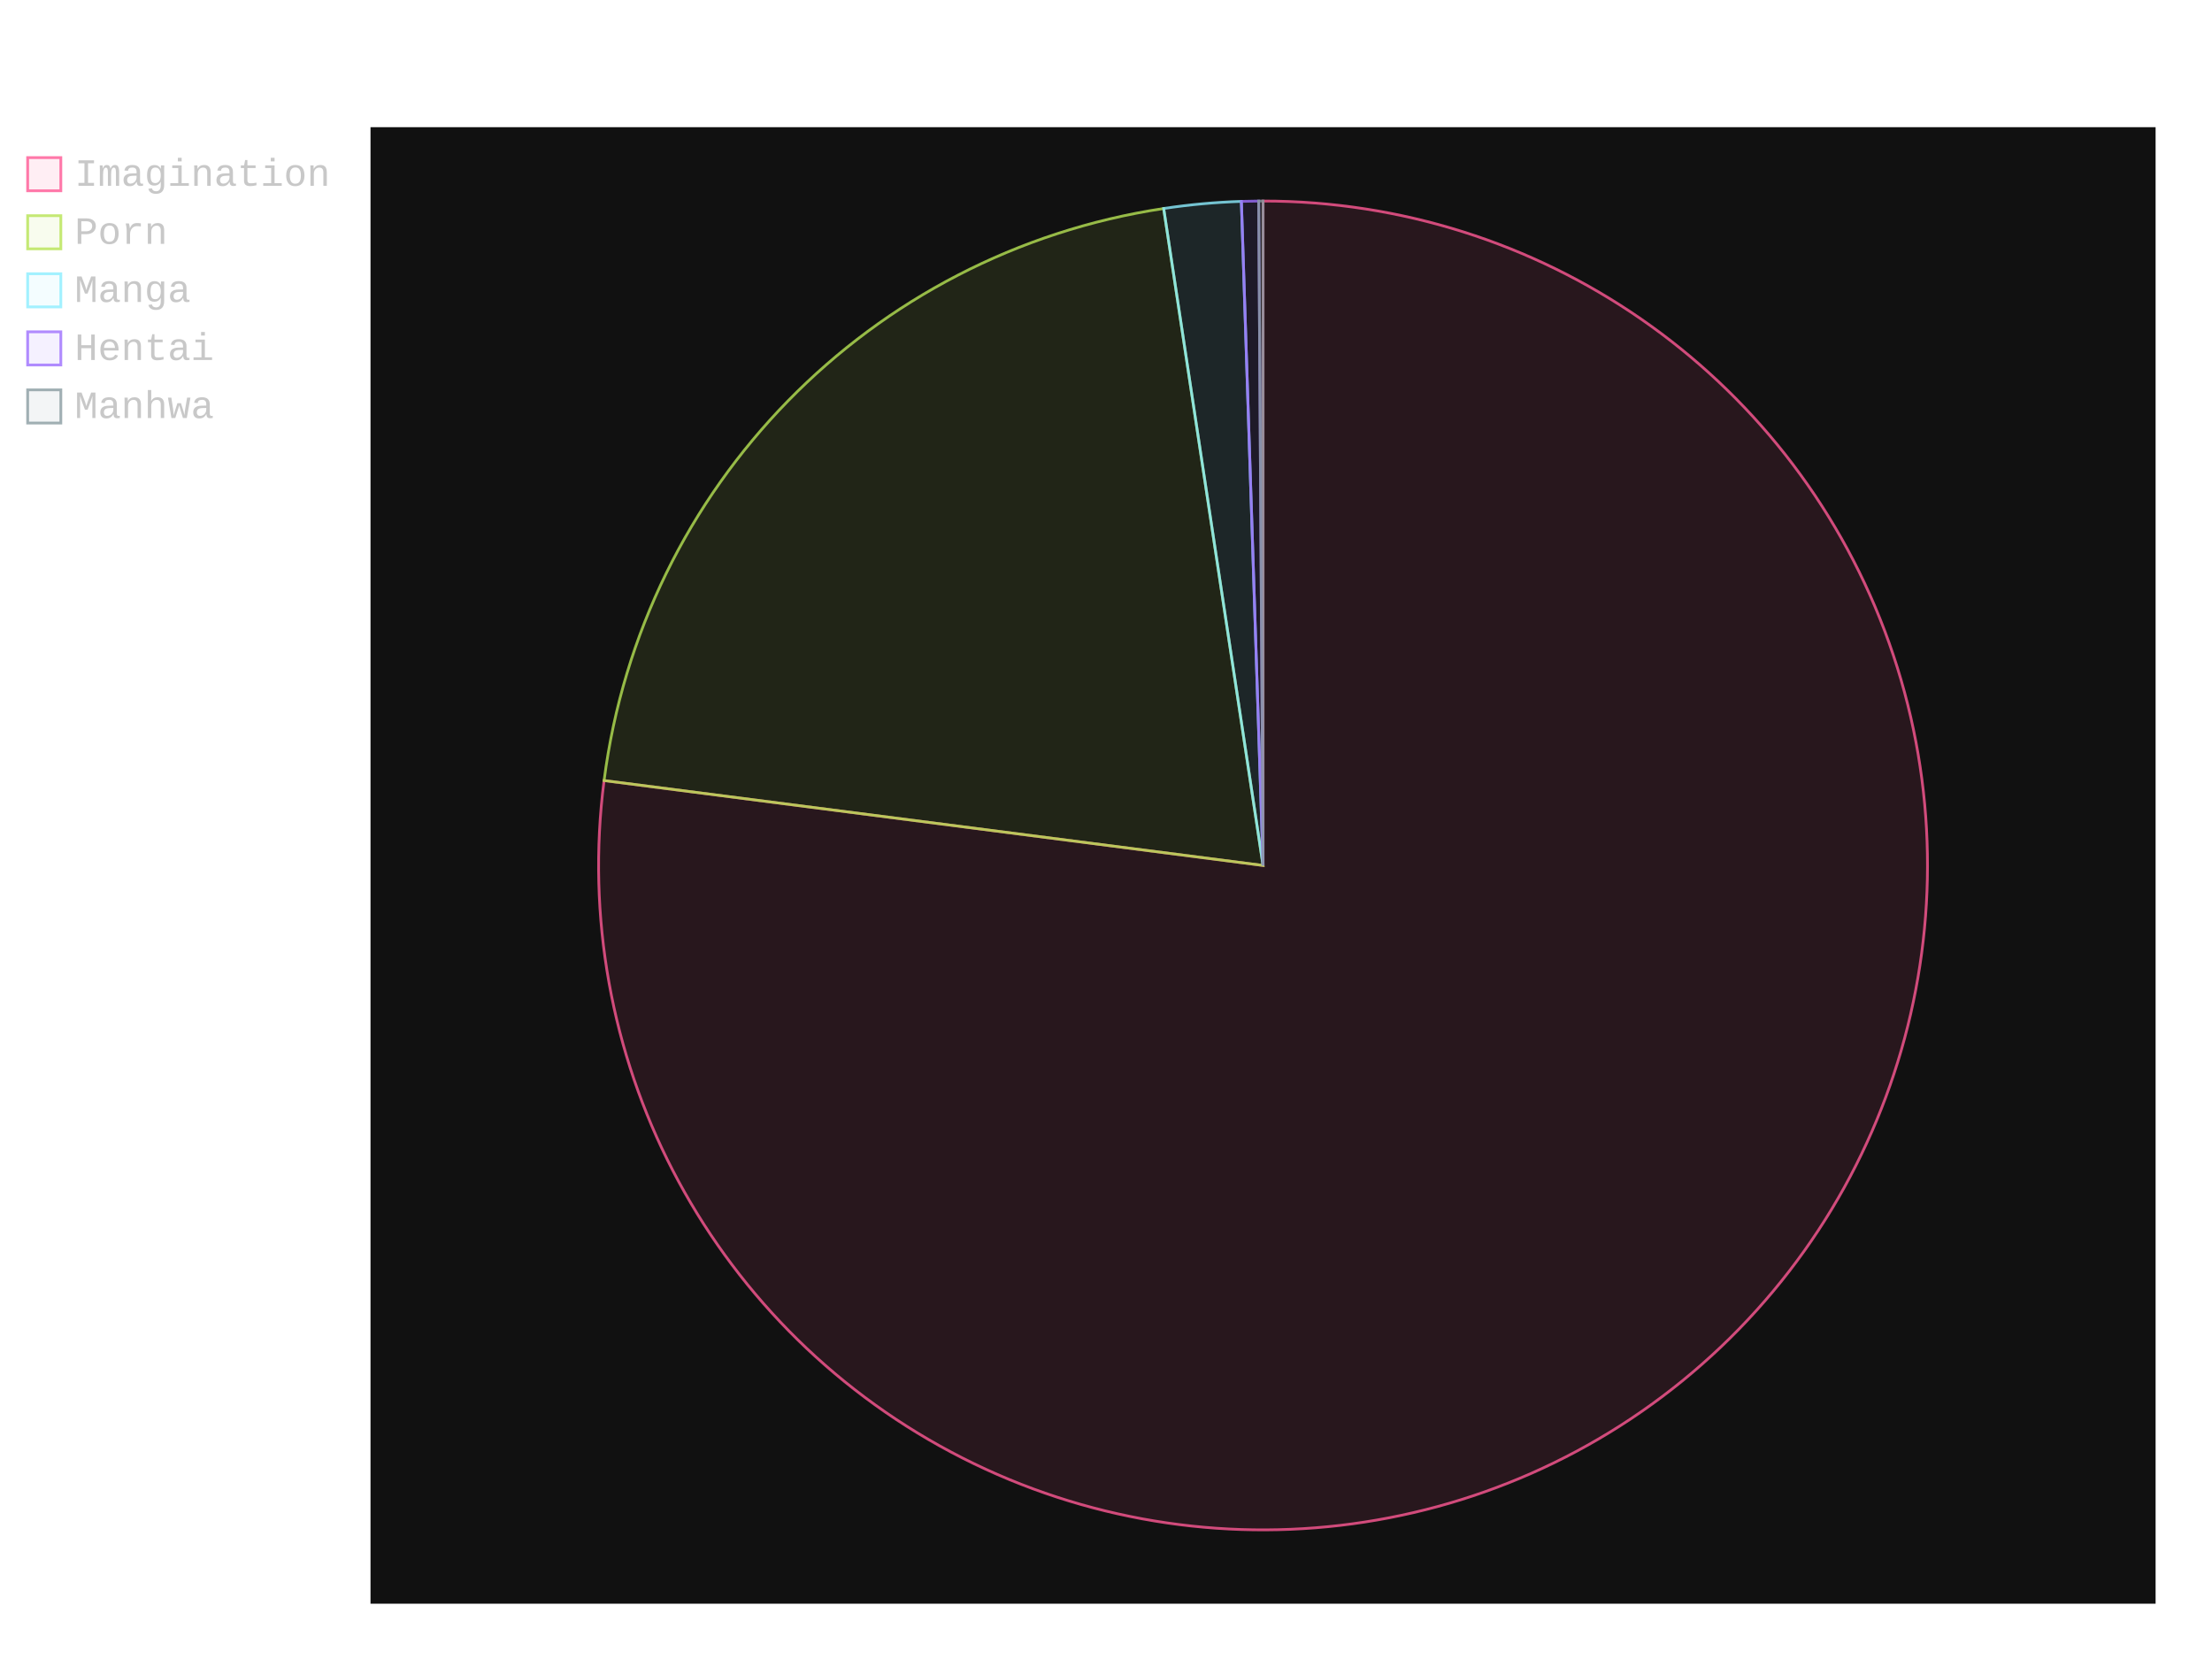
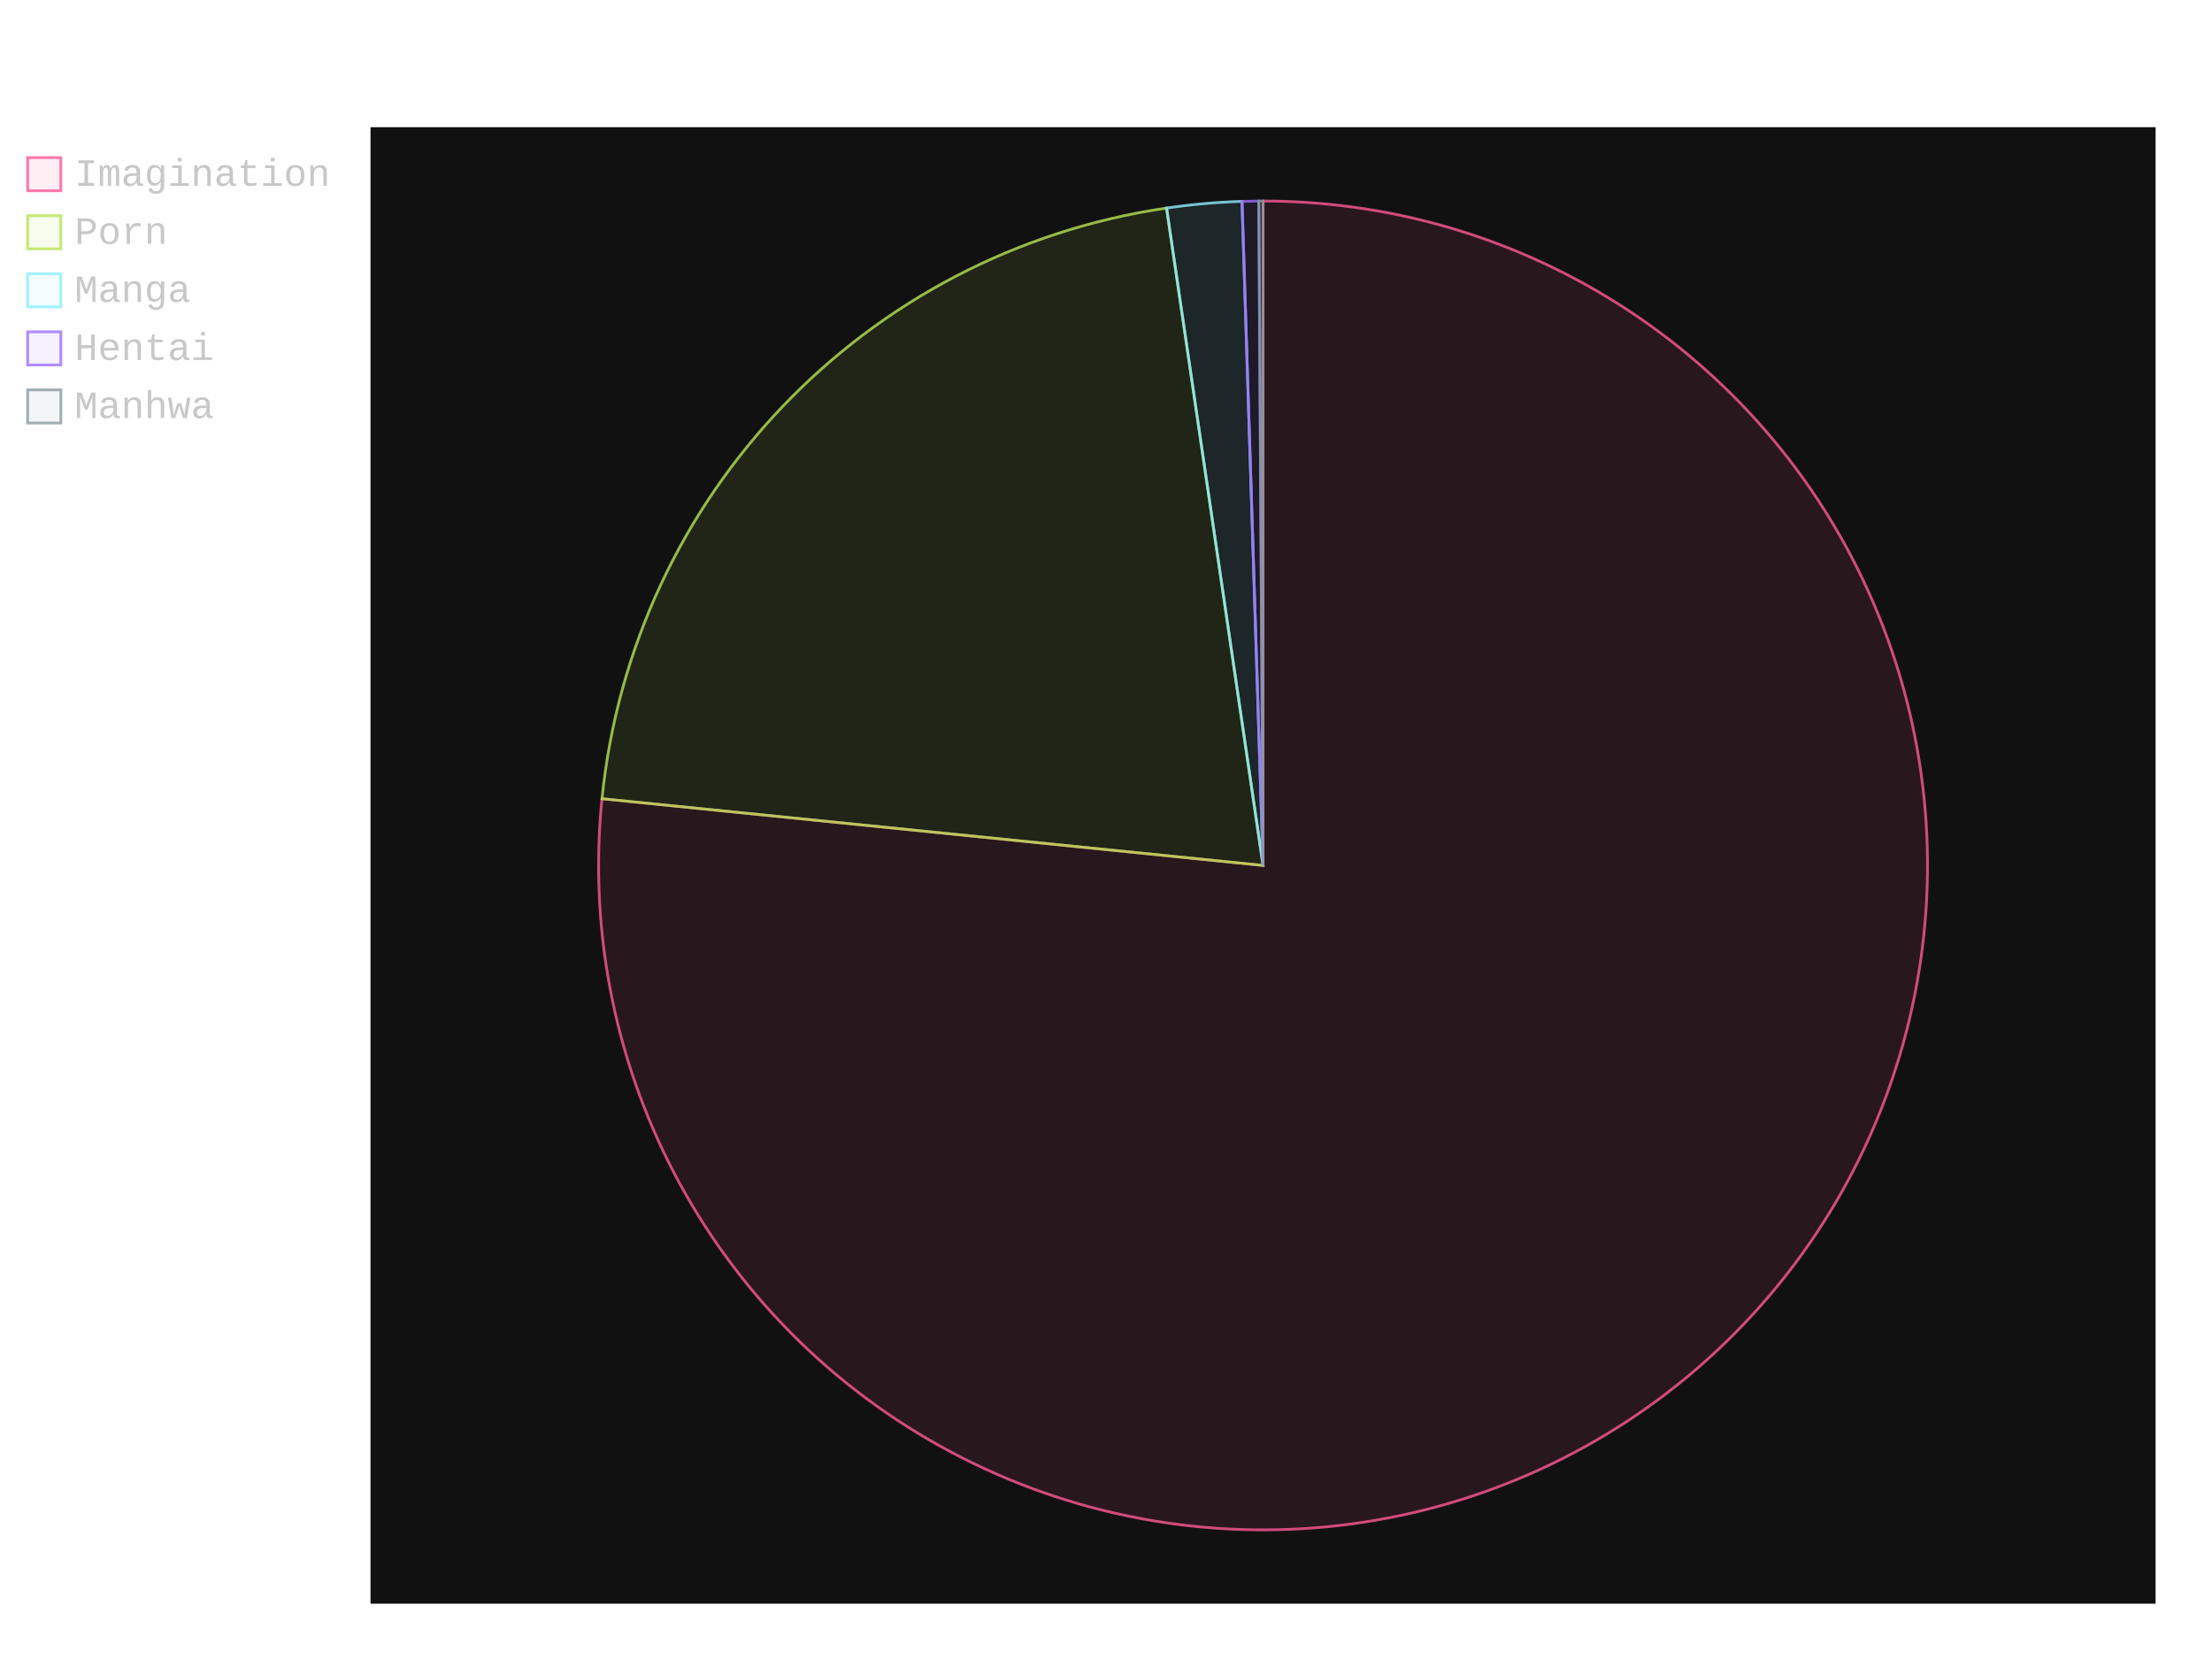
- <svg xmlns="http://www.w3.org/2000/svg" id="chart-32fb6e9c-aa3c-424e-828f-85de2a5d9660" class="pygal-chart" viewBox="0 0 800 600">
+ <svg xmlns="http://www.w3.org/2000/svg" id="chart-c811e40e-3c55-491b-96e1-99e6a5cfcda8" class="pygal-chart" viewBox="0 0 800 600">
  <defs>
-     <style type="text/css">#chart-32fb6e9c-aa3c-424e-828f-85de2a5d9660{-webkit-user-select:none;-webkit-font-smoothing:antialiased;font-family:Consolas,"Liberation Mono",Menlo,Courier,monospace}#chart-32fb6e9c-aa3c-424e-828f-85de2a5d9660 .title{font-family:Consolas,"Liberation Mono",Menlo,Courier,monospace;font-size:16px}#chart-32fb6e9c-aa3c-424e-828f-85de2a5d9660 .legends .legend text{font-family:Consolas,"Liberation Mono",Menlo,Courier,monospace;font-size:14px}#chart-32fb6e9c-aa3c-424e-828f-85de2a5d9660 .axis text{font-family:Consolas,"Liberation Mono",Menlo,Courier,monospace;font-size:10px}#chart-32fb6e9c-aa3c-424e-828f-85de2a5d9660 .axis text.major{font-family:Consolas,"Liberation Mono",Menlo,Courier,monospace;font-size:10px}#chart-32fb6e9c-aa3c-424e-828f-85de2a5d9660 .text-overlay text.value{font-family:Consolas,"Liberation Mono",Menlo,Courier,monospace;font-size:16px}#chart-32fb6e9c-aa3c-424e-828f-85de2a5d9660 .text-overlay text.label{font-family:Consolas,"Liberation Mono",Menlo,Courier,monospace;font-size:10px}#chart-32fb6e9c-aa3c-424e-828f-85de2a5d9660 .tooltip{font-family:Consolas,"Liberation Mono",Menlo,Courier,monospace;font-size:14px}#chart-32fb6e9c-aa3c-424e-828f-85de2a5d9660 text.no_data{font-family:Consolas,"Liberation Mono",Menlo,Courier,monospace;font-size:64px}
- #chart-32fb6e9c-aa3c-424e-828f-85de2a5d9660{background-color:transparent}#chart-32fb6e9c-aa3c-424e-828f-85de2a5d9660 path,#chart-32fb6e9c-aa3c-424e-828f-85de2a5d9660 line,#chart-32fb6e9c-aa3c-424e-828f-85de2a5d9660 rect,#chart-32fb6e9c-aa3c-424e-828f-85de2a5d9660 circle{-webkit-transition:0.3s ease-out;-moz-transition:0.3s ease-out;transition:0.3s ease-out}#chart-32fb6e9c-aa3c-424e-828f-85de2a5d9660 .graph &gt; .background{fill:transparent}#chart-32fb6e9c-aa3c-424e-828f-85de2a5d9660 .plot &gt; .background{fill:#111}#chart-32fb6e9c-aa3c-424e-828f-85de2a5d9660 .graph{fill:rgba(200,200,200,1)}#chart-32fb6e9c-aa3c-424e-828f-85de2a5d9660 text.no_data{fill:rgba(255,255,255,1)}#chart-32fb6e9c-aa3c-424e-828f-85de2a5d9660 .title{fill:rgba(255,255,255,1)}#chart-32fb6e9c-aa3c-424e-828f-85de2a5d9660 .legends .legend text{fill:rgba(200,200,200,1)}#chart-32fb6e9c-aa3c-424e-828f-85de2a5d9660 .legends .legend:hover text{fill:rgba(255,255,255,1)}#chart-32fb6e9c-aa3c-424e-828f-85de2a5d9660 .axis .line{stroke:rgba(255,255,255,1)}#chart-32fb6e9c-aa3c-424e-828f-85de2a5d9660 .axis .guide.line{stroke:#555}#chart-32fb6e9c-aa3c-424e-828f-85de2a5d9660 .axis .major.line{stroke:rgba(200,200,200,1)}#chart-32fb6e9c-aa3c-424e-828f-85de2a5d9660 .axis text.major{fill:rgba(255,255,255,1)}#chart-32fb6e9c-aa3c-424e-828f-85de2a5d9660 .axis.y .guides:hover .guide.line,#chart-32fb6e9c-aa3c-424e-828f-85de2a5d9660 .line-graph .axis.x .guides:hover .guide.line,#chart-32fb6e9c-aa3c-424e-828f-85de2a5d9660 .stackedline-graph .axis.x .guides:hover .guide.line,#chart-32fb6e9c-aa3c-424e-828f-85de2a5d9660 .xy-graph .axis.x .guides:hover .guide.line{stroke:rgba(255,255,255,1)}#chart-32fb6e9c-aa3c-424e-828f-85de2a5d9660 .axis .guides:hover text{fill:rgba(255,255,255,1)}#chart-32fb6e9c-aa3c-424e-828f-85de2a5d9660 .reactive{fill-opacity:.1;stroke-opacity:.8;stroke-width:1}#chart-32fb6e9c-aa3c-424e-828f-85de2a5d9660 .ci{stroke:rgba(200,200,200,1)}#chart-32fb6e9c-aa3c-424e-828f-85de2a5d9660 .reactive.active,#chart-32fb6e9c-aa3c-424e-828f-85de2a5d9660 .active .reactive{fill-opacity:.75;stroke-opacity:.9;stroke-width:4}#chart-32fb6e9c-aa3c-424e-828f-85de2a5d9660 .ci .reactive.active{stroke-width:1.5}#chart-32fb6e9c-aa3c-424e-828f-85de2a5d9660 .series text{fill:rgba(255,255,255,1)}#chart-32fb6e9c-aa3c-424e-828f-85de2a5d9660 .tooltip rect{fill:#111;stroke:rgba(255,255,255,1);-webkit-transition:opacity 0.3s ease-out;-moz-transition:opacity 0.3s ease-out;transition:opacity 0.3s ease-out}#chart-32fb6e9c-aa3c-424e-828f-85de2a5d9660 .tooltip .label{fill:rgba(200,200,200,1)}#chart-32fb6e9c-aa3c-424e-828f-85de2a5d9660 .tooltip .label{fill:rgba(200,200,200,1)}#chart-32fb6e9c-aa3c-424e-828f-85de2a5d9660 .tooltip .legend{font-size:.8em;fill:#555}#chart-32fb6e9c-aa3c-424e-828f-85de2a5d9660 .tooltip .x_label{font-size:.6em;fill:rgba(255,255,255,1)}#chart-32fb6e9c-aa3c-424e-828f-85de2a5d9660 .tooltip .xlink{font-size:.5em;text-decoration:underline}#chart-32fb6e9c-aa3c-424e-828f-85de2a5d9660 .tooltip .value{font-size:1.5em}#chart-32fb6e9c-aa3c-424e-828f-85de2a5d9660 .bound{font-size:.5em}#chart-32fb6e9c-aa3c-424e-828f-85de2a5d9660 .max-value{font-size:.75em;fill:#555}#chart-32fb6e9c-aa3c-424e-828f-85de2a5d9660 .map-element{fill:#111;stroke:#555 !important}#chart-32fb6e9c-aa3c-424e-828f-85de2a5d9660 .map-element .reactive{fill-opacity:inherit;stroke-opacity:inherit}#chart-32fb6e9c-aa3c-424e-828f-85de2a5d9660 .color-0,#chart-32fb6e9c-aa3c-424e-828f-85de2a5d9660 .color-0 a:visited{stroke:#ff5995;fill:#ff5995}#chart-32fb6e9c-aa3c-424e-828f-85de2a5d9660 .color-1,#chart-32fb6e9c-aa3c-424e-828f-85de2a5d9660 .color-1 a:visited{stroke:#b6e354;fill:#b6e354}#chart-32fb6e9c-aa3c-424e-828f-85de2a5d9660 .color-2,#chart-32fb6e9c-aa3c-424e-828f-85de2a5d9660 .color-2 a:visited{stroke:#8cedff;fill:#8cedff}#chart-32fb6e9c-aa3c-424e-828f-85de2a5d9660 .color-3,#chart-32fb6e9c-aa3c-424e-828f-85de2a5d9660 .color-3 a:visited{stroke:#9e6ffe;fill:#9e6ffe}#chart-32fb6e9c-aa3c-424e-828f-85de2a5d9660 .color-4,#chart-32fb6e9c-aa3c-424e-828f-85de2a5d9660 .color-4 a:visited{stroke:#899ca1;fill:#899ca1}#chart-32fb6e9c-aa3c-424e-828f-85de2a5d9660 .text-overlay .color-0 text{fill:black}#chart-32fb6e9c-aa3c-424e-828f-85de2a5d9660 .text-overlay .color-1 text{fill:black}#chart-32fb6e9c-aa3c-424e-828f-85de2a5d9660 .text-overlay .color-2 text{fill:black}#chart-32fb6e9c-aa3c-424e-828f-85de2a5d9660 .text-overlay .color-3 text{fill:black}#chart-32fb6e9c-aa3c-424e-828f-85de2a5d9660 .text-overlay .color-4 text{fill:black}
- #chart-32fb6e9c-aa3c-424e-828f-85de2a5d9660 text.no_data{text-anchor:middle}#chart-32fb6e9c-aa3c-424e-828f-85de2a5d9660 .guide.line{fill:none}#chart-32fb6e9c-aa3c-424e-828f-85de2a5d9660 .centered{text-anchor:middle}#chart-32fb6e9c-aa3c-424e-828f-85de2a5d9660 .title{text-anchor:middle}#chart-32fb6e9c-aa3c-424e-828f-85de2a5d9660 .legends .legend text{fill-opacity:1}#chart-32fb6e9c-aa3c-424e-828f-85de2a5d9660 .axis.x text{text-anchor:middle}#chart-32fb6e9c-aa3c-424e-828f-85de2a5d9660 .axis.x:not(.web) text[transform]{text-anchor:start}#chart-32fb6e9c-aa3c-424e-828f-85de2a5d9660 .axis.x:not(.web) text[transform].backwards{text-anchor:end}#chart-32fb6e9c-aa3c-424e-828f-85de2a5d9660 .axis.y text{text-anchor:end}#chart-32fb6e9c-aa3c-424e-828f-85de2a5d9660 .axis.y text[transform].backwards{text-anchor:start}#chart-32fb6e9c-aa3c-424e-828f-85de2a5d9660 .axis.y2 text{text-anchor:start}#chart-32fb6e9c-aa3c-424e-828f-85de2a5d9660 .axis.y2 text[transform].backwards{text-anchor:end}#chart-32fb6e9c-aa3c-424e-828f-85de2a5d9660 .axis .guide.line{stroke-dasharray:4,4;stroke:black}#chart-32fb6e9c-aa3c-424e-828f-85de2a5d9660 .axis .major.guide.line{stroke-dasharray:6,6;stroke:black}#chart-32fb6e9c-aa3c-424e-828f-85de2a5d9660 .horizontal .axis.y .guide.line,#chart-32fb6e9c-aa3c-424e-828f-85de2a5d9660 .horizontal .axis.y2 .guide.line,#chart-32fb6e9c-aa3c-424e-828f-85de2a5d9660 .vertical .axis.x .guide.line{opacity:0}#chart-32fb6e9c-aa3c-424e-828f-85de2a5d9660 .horizontal .axis.always_show .guide.line,#chart-32fb6e9c-aa3c-424e-828f-85de2a5d9660 .vertical .axis.always_show .guide.line{opacity:1 !important}#chart-32fb6e9c-aa3c-424e-828f-85de2a5d9660 .axis.y .guides:hover .guide.line,#chart-32fb6e9c-aa3c-424e-828f-85de2a5d9660 .axis.y2 .guides:hover .guide.line,#chart-32fb6e9c-aa3c-424e-828f-85de2a5d9660 .axis.x .guides:hover .guide.line{opacity:1}#chart-32fb6e9c-aa3c-424e-828f-85de2a5d9660 .axis .guides:hover text{opacity:1}#chart-32fb6e9c-aa3c-424e-828f-85de2a5d9660 .nofill{fill:none}#chart-32fb6e9c-aa3c-424e-828f-85de2a5d9660 .subtle-fill{fill-opacity:.2}#chart-32fb6e9c-aa3c-424e-828f-85de2a5d9660 .dot{stroke-width:1px;fill-opacity:1;stroke-opacity:1}#chart-32fb6e9c-aa3c-424e-828f-85de2a5d9660 .dot.active{stroke-width:5px}#chart-32fb6e9c-aa3c-424e-828f-85de2a5d9660 .dot.negative{fill:transparent}#chart-32fb6e9c-aa3c-424e-828f-85de2a5d9660 text,#chart-32fb6e9c-aa3c-424e-828f-85de2a5d9660 tspan{stroke:none !important}#chart-32fb6e9c-aa3c-424e-828f-85de2a5d9660 .series text.active{opacity:1}#chart-32fb6e9c-aa3c-424e-828f-85de2a5d9660 .tooltip rect{fill-opacity:.95;stroke-width:.5}#chart-32fb6e9c-aa3c-424e-828f-85de2a5d9660 .tooltip text{fill-opacity:1}#chart-32fb6e9c-aa3c-424e-828f-85de2a5d9660 .showable{visibility:hidden}#chart-32fb6e9c-aa3c-424e-828f-85de2a5d9660 .showable.shown{visibility:visible}#chart-32fb6e9c-aa3c-424e-828f-85de2a5d9660 .gauge-background{fill:rgba(229,229,229,1);stroke:none}#chart-32fb6e9c-aa3c-424e-828f-85de2a5d9660 .bg-lines{stroke:transparent;stroke-width:2px}</style>
+     <style type="text/css">#chart-c811e40e-3c55-491b-96e1-99e6a5cfcda8{-webkit-user-select:none;-webkit-font-smoothing:antialiased;font-family:Consolas,"Liberation Mono",Menlo,Courier,monospace}#chart-c811e40e-3c55-491b-96e1-99e6a5cfcda8 .title{font-family:Consolas,"Liberation Mono",Menlo,Courier,monospace;font-size:16px}#chart-c811e40e-3c55-491b-96e1-99e6a5cfcda8 .legends .legend text{font-family:Consolas,"Liberation Mono",Menlo,Courier,monospace;font-size:14px}#chart-c811e40e-3c55-491b-96e1-99e6a5cfcda8 .axis text{font-family:Consolas,"Liberation Mono",Menlo,Courier,monospace;font-size:10px}#chart-c811e40e-3c55-491b-96e1-99e6a5cfcda8 .axis text.major{font-family:Consolas,"Liberation Mono",Menlo,Courier,monospace;font-size:10px}#chart-c811e40e-3c55-491b-96e1-99e6a5cfcda8 .text-overlay text.value{font-family:Consolas,"Liberation Mono",Menlo,Courier,monospace;font-size:16px}#chart-c811e40e-3c55-491b-96e1-99e6a5cfcda8 .text-overlay text.label{font-family:Consolas,"Liberation Mono",Menlo,Courier,monospace;font-size:10px}#chart-c811e40e-3c55-491b-96e1-99e6a5cfcda8 .tooltip{font-family:Consolas,"Liberation Mono",Menlo,Courier,monospace;font-size:14px}#chart-c811e40e-3c55-491b-96e1-99e6a5cfcda8 text.no_data{font-family:Consolas,"Liberation Mono",Menlo,Courier,monospace;font-size:64px}
+ #chart-c811e40e-3c55-491b-96e1-99e6a5cfcda8{background-color:transparent}#chart-c811e40e-3c55-491b-96e1-99e6a5cfcda8 path,#chart-c811e40e-3c55-491b-96e1-99e6a5cfcda8 line,#chart-c811e40e-3c55-491b-96e1-99e6a5cfcda8 rect,#chart-c811e40e-3c55-491b-96e1-99e6a5cfcda8 circle{-webkit-transition:0.3s ease-out;-moz-transition:0.3s ease-out;transition:0.3s ease-out}#chart-c811e40e-3c55-491b-96e1-99e6a5cfcda8 .graph &gt; .background{fill:transparent}#chart-c811e40e-3c55-491b-96e1-99e6a5cfcda8 .plot &gt; .background{fill:#111}#chart-c811e40e-3c55-491b-96e1-99e6a5cfcda8 .graph{fill:rgba(200,200,200,1)}#chart-c811e40e-3c55-491b-96e1-99e6a5cfcda8 text.no_data{fill:rgba(255,255,255,1)}#chart-c811e40e-3c55-491b-96e1-99e6a5cfcda8 .title{fill:rgba(255,255,255,1)}#chart-c811e40e-3c55-491b-96e1-99e6a5cfcda8 .legends .legend text{fill:rgba(200,200,200,1)}#chart-c811e40e-3c55-491b-96e1-99e6a5cfcda8 .legends .legend:hover text{fill:rgba(255,255,255,1)}#chart-c811e40e-3c55-491b-96e1-99e6a5cfcda8 .axis .line{stroke:rgba(255,255,255,1)}#chart-c811e40e-3c55-491b-96e1-99e6a5cfcda8 .axis .guide.line{stroke:#555}#chart-c811e40e-3c55-491b-96e1-99e6a5cfcda8 .axis .major.line{stroke:rgba(200,200,200,1)}#chart-c811e40e-3c55-491b-96e1-99e6a5cfcda8 .axis text.major{fill:rgba(255,255,255,1)}#chart-c811e40e-3c55-491b-96e1-99e6a5cfcda8 .axis.y .guides:hover .guide.line,#chart-c811e40e-3c55-491b-96e1-99e6a5cfcda8 .line-graph .axis.x .guides:hover .guide.line,#chart-c811e40e-3c55-491b-96e1-99e6a5cfcda8 .stackedline-graph .axis.x .guides:hover .guide.line,#chart-c811e40e-3c55-491b-96e1-99e6a5cfcda8 .xy-graph .axis.x .guides:hover .guide.line{stroke:rgba(255,255,255,1)}#chart-c811e40e-3c55-491b-96e1-99e6a5cfcda8 .axis .guides:hover text{fill:rgba(255,255,255,1)}#chart-c811e40e-3c55-491b-96e1-99e6a5cfcda8 .reactive{fill-opacity:.1;stroke-opacity:.8;stroke-width:1}#chart-c811e40e-3c55-491b-96e1-99e6a5cfcda8 .ci{stroke:rgba(200,200,200,1)}#chart-c811e40e-3c55-491b-96e1-99e6a5cfcda8 .reactive.active,#chart-c811e40e-3c55-491b-96e1-99e6a5cfcda8 .active .reactive{fill-opacity:.75;stroke-opacity:.9;stroke-width:4}#chart-c811e40e-3c55-491b-96e1-99e6a5cfcda8 .ci .reactive.active{stroke-width:1.5}#chart-c811e40e-3c55-491b-96e1-99e6a5cfcda8 .series text{fill:rgba(255,255,255,1)}#chart-c811e40e-3c55-491b-96e1-99e6a5cfcda8 .tooltip rect{fill:#111;stroke:rgba(255,255,255,1);-webkit-transition:opacity 0.3s ease-out;-moz-transition:opacity 0.3s ease-out;transition:opacity 0.3s ease-out}#chart-c811e40e-3c55-491b-96e1-99e6a5cfcda8 .tooltip .label{fill:rgba(200,200,200,1)}#chart-c811e40e-3c55-491b-96e1-99e6a5cfcda8 .tooltip .label{fill:rgba(200,200,200,1)}#chart-c811e40e-3c55-491b-96e1-99e6a5cfcda8 .tooltip .legend{font-size:.8em;fill:#555}#chart-c811e40e-3c55-491b-96e1-99e6a5cfcda8 .tooltip .x_label{font-size:.6em;fill:rgba(255,255,255,1)}#chart-c811e40e-3c55-491b-96e1-99e6a5cfcda8 .tooltip .xlink{font-size:.5em;text-decoration:underline}#chart-c811e40e-3c55-491b-96e1-99e6a5cfcda8 .tooltip .value{font-size:1.5em}#chart-c811e40e-3c55-491b-96e1-99e6a5cfcda8 .bound{font-size:.5em}#chart-c811e40e-3c55-491b-96e1-99e6a5cfcda8 .max-value{font-size:.75em;fill:#555}#chart-c811e40e-3c55-491b-96e1-99e6a5cfcda8 .map-element{fill:#111;stroke:#555 !important}#chart-c811e40e-3c55-491b-96e1-99e6a5cfcda8 .map-element .reactive{fill-opacity:inherit;stroke-opacity:inherit}#chart-c811e40e-3c55-491b-96e1-99e6a5cfcda8 .color-0,#chart-c811e40e-3c55-491b-96e1-99e6a5cfcda8 .color-0 a:visited{stroke:#ff5995;fill:#ff5995}#chart-c811e40e-3c55-491b-96e1-99e6a5cfcda8 .color-1,#chart-c811e40e-3c55-491b-96e1-99e6a5cfcda8 .color-1 a:visited{stroke:#b6e354;fill:#b6e354}#chart-c811e40e-3c55-491b-96e1-99e6a5cfcda8 .color-2,#chart-c811e40e-3c55-491b-96e1-99e6a5cfcda8 .color-2 a:visited{stroke:#8cedff;fill:#8cedff}#chart-c811e40e-3c55-491b-96e1-99e6a5cfcda8 .color-3,#chart-c811e40e-3c55-491b-96e1-99e6a5cfcda8 .color-3 a:visited{stroke:#9e6ffe;fill:#9e6ffe}#chart-c811e40e-3c55-491b-96e1-99e6a5cfcda8 .color-4,#chart-c811e40e-3c55-491b-96e1-99e6a5cfcda8 .color-4 a:visited{stroke:#899ca1;fill:#899ca1}#chart-c811e40e-3c55-491b-96e1-99e6a5cfcda8 .text-overlay .color-0 text{fill:black}#chart-c811e40e-3c55-491b-96e1-99e6a5cfcda8 .text-overlay .color-1 text{fill:black}#chart-c811e40e-3c55-491b-96e1-99e6a5cfcda8 .text-overlay .color-2 text{fill:black}#chart-c811e40e-3c55-491b-96e1-99e6a5cfcda8 .text-overlay .color-3 text{fill:black}#chart-c811e40e-3c55-491b-96e1-99e6a5cfcda8 .text-overlay .color-4 text{fill:black}
+ #chart-c811e40e-3c55-491b-96e1-99e6a5cfcda8 text.no_data{text-anchor:middle}#chart-c811e40e-3c55-491b-96e1-99e6a5cfcda8 .guide.line{fill:none}#chart-c811e40e-3c55-491b-96e1-99e6a5cfcda8 .centered{text-anchor:middle}#chart-c811e40e-3c55-491b-96e1-99e6a5cfcda8 .title{text-anchor:middle}#chart-c811e40e-3c55-491b-96e1-99e6a5cfcda8 .legends .legend text{fill-opacity:1}#chart-c811e40e-3c55-491b-96e1-99e6a5cfcda8 .axis.x text{text-anchor:middle}#chart-c811e40e-3c55-491b-96e1-99e6a5cfcda8 .axis.x:not(.web) text[transform]{text-anchor:start}#chart-c811e40e-3c55-491b-96e1-99e6a5cfcda8 .axis.x:not(.web) text[transform].backwards{text-anchor:end}#chart-c811e40e-3c55-491b-96e1-99e6a5cfcda8 .axis.y text{text-anchor:end}#chart-c811e40e-3c55-491b-96e1-99e6a5cfcda8 .axis.y text[transform].backwards{text-anchor:start}#chart-c811e40e-3c55-491b-96e1-99e6a5cfcda8 .axis.y2 text{text-anchor:start}#chart-c811e40e-3c55-491b-96e1-99e6a5cfcda8 .axis.y2 text[transform].backwards{text-anchor:end}#chart-c811e40e-3c55-491b-96e1-99e6a5cfcda8 .axis .guide.line{stroke-dasharray:4,4;stroke:black}#chart-c811e40e-3c55-491b-96e1-99e6a5cfcda8 .axis .major.guide.line{stroke-dasharray:6,6;stroke:black}#chart-c811e40e-3c55-491b-96e1-99e6a5cfcda8 .horizontal .axis.y .guide.line,#chart-c811e40e-3c55-491b-96e1-99e6a5cfcda8 .horizontal .axis.y2 .guide.line,#chart-c811e40e-3c55-491b-96e1-99e6a5cfcda8 .vertical .axis.x .guide.line{opacity:0}#chart-c811e40e-3c55-491b-96e1-99e6a5cfcda8 .horizontal .axis.always_show .guide.line,#chart-c811e40e-3c55-491b-96e1-99e6a5cfcda8 .vertical .axis.always_show .guide.line{opacity:1 !important}#chart-c811e40e-3c55-491b-96e1-99e6a5cfcda8 .axis.y .guides:hover .guide.line,#chart-c811e40e-3c55-491b-96e1-99e6a5cfcda8 .axis.y2 .guides:hover .guide.line,#chart-c811e40e-3c55-491b-96e1-99e6a5cfcda8 .axis.x .guides:hover .guide.line{opacity:1}#chart-c811e40e-3c55-491b-96e1-99e6a5cfcda8 .axis .guides:hover text{opacity:1}#chart-c811e40e-3c55-491b-96e1-99e6a5cfcda8 .nofill{fill:none}#chart-c811e40e-3c55-491b-96e1-99e6a5cfcda8 .subtle-fill{fill-opacity:.2}#chart-c811e40e-3c55-491b-96e1-99e6a5cfcda8 .dot{stroke-width:1px;fill-opacity:1;stroke-opacity:1}#chart-c811e40e-3c55-491b-96e1-99e6a5cfcda8 .dot.active{stroke-width:5px}#chart-c811e40e-3c55-491b-96e1-99e6a5cfcda8 .dot.negative{fill:transparent}#chart-c811e40e-3c55-491b-96e1-99e6a5cfcda8 text,#chart-c811e40e-3c55-491b-96e1-99e6a5cfcda8 tspan{stroke:none !important}#chart-c811e40e-3c55-491b-96e1-99e6a5cfcda8 .series text.active{opacity:1}#chart-c811e40e-3c55-491b-96e1-99e6a5cfcda8 .tooltip rect{fill-opacity:.95;stroke-width:.5}#chart-c811e40e-3c55-491b-96e1-99e6a5cfcda8 .tooltip text{fill-opacity:1}#chart-c811e40e-3c55-491b-96e1-99e6a5cfcda8 .showable{visibility:hidden}#chart-c811e40e-3c55-491b-96e1-99e6a5cfcda8 .showable.shown{visibility:visible}#chart-c811e40e-3c55-491b-96e1-99e6a5cfcda8 .gauge-background{fill:rgba(229,229,229,1);stroke:none}#chart-c811e40e-3c55-491b-96e1-99e6a5cfcda8 .bg-lines{stroke:transparent;stroke-width:2px}</style>
  </defs>
  <g class="graph pie-graph vertical">
    <rect x="0" y="0" width="800" height="600" class="background" />
    <g transform="translate(134, 46)" class="plot">
      <rect x="0" y="0" width="645.6" height="534" class="background" />
      <g class="series serie-0 color-0">
        <g class="slices">
          <g class="slice">
-             <path d="M322.8 26.7 A240.3 240.3 0 1 1 84.469 236.299 L322.8 267 A0 0 0 1 0 322.8 267 z" class="slice reactive tooltip-trigger" />
+             <path d="M322.8 26.7 A240.3 240.3 0 1 1 83.715 242.866 L322.8 267 A0 0 0 1 0 322.8 267 z" class="slice reactive tooltip-trigger" />
          </g>
        </g>
      </g>
      <g class="series serie-1 color-1">
        <g class="slices">
          <g class="slice">
-             <path d="M84.469 236.299 A240.3 240.3 0 0 1 286.856 29.403 L322.8 267 A0 0 0 0 0 322.8 267 z" class="slice reactive tooltip-trigger" />
+             <path d="M83.715 242.866 A240.3 240.3 0 0 1 287.9 29.248 L322.8 267 A0 0 0 0 0 322.8 267 z" class="slice reactive tooltip-trigger" />
          </g>
        </g>
      </g>
      <g class="series serie-2 color-2">
        <g class="slices">
          <g class="slice">
-             <path d="M286.856 29.403 A240.3 240.3 0 0 1 314.958 26.828 L322.8 267 A0 0 0 0 0 322.8 267 z" class="slice reactive tooltip-trigger" />
+             <path d="M287.9 29.248 A240.3 240.3 0 0 1 315.187 26.821 L322.8 267 A0 0 0 0 0 322.8 267 z" class="slice reactive tooltip-trigger" />
          </g>
        </g>
      </g>
      <g class="series serie-3 color-3">
        <g class="slices">
          <g class="slice">
-             <path d="M314.958 26.828 A240.3 240.3 0 0 1 321.231 26.705 L322.8 267 A0 0 0 0 0 322.8 267 z" class="slice reactive tooltip-trigger" />
+             <path d="M315.187 26.821 A240.3 240.3 0 0 1 321.277 26.705 L322.8 267 A0 0 0 0 0 322.8 267 z" class="slice reactive tooltip-trigger" />
          </g>
        </g>
      </g>
      <g class="series serie-4 color-4">
        <g class="slices">
          <g class="slice">
-             <path d="M321.231 26.705 A240.3 240.3 0 0 1 322.8 26.7 L322.8 267 A0 0 0 0 0 322.8 267 z" class="slice reactive tooltip-trigger" />
+             <path d="M321.277 26.705 A240.3 240.3 0 0 1 322.8 26.7 L322.8 267 A0 0 0 0 0 322.8 267 z" class="slice reactive tooltip-trigger" />
          </g>
        </g>
      </g>
    </g>
    <g class="titles">
      <text x="400.0" y="26" class="title plot_title">Distribution of modes</text>
    </g>
    <g transform="translate(134, 46)" class="plot overlay">
      <g class="series serie-0 color-0" />
      <g class="series serie-1 color-1" />
      <g class="series serie-2 color-2" />
      <g class="series serie-3 color-3" />
      <g class="series serie-4 color-4" />
    </g>
    <g transform="translate(134, 46)" class="plot text-overlay">
      <g class="series serie-0 color-0" />
      <g class="series serie-1 color-1" />
      <g class="series serie-2 color-2" />
      <g class="series serie-3 color-3" />
      <g class="series serie-4 color-4" />
    </g>
    <g transform="translate(134, 46)" class="plot tooltip-overlay">
      <g transform="translate(0 0)" style="opacity: 0" class="tooltip">
        <rect rx="0" ry="0" width="0" height="0" class="tooltip-box" />
        <g class="text" />
      </g>
    </g>
    <g transform="translate(10, 56)" class="legends">
      <g id="activate-serie-0" class="legend reactive activate-serie">
        <rect x="0.0" y="1.0" width="12" height="12" class="color-0 reactive" />
        <text x="17.0" y="11.2">Imagination</text>
      </g>
      <g id="activate-serie-1" class="legend reactive activate-serie">
        <rect x="0.0" y="22.0" width="12" height="12" class="color-1 reactive" />
        <text x="17.0" y="32.2">Porn</text>
      </g>
      <g id="activate-serie-2" class="legend reactive activate-serie">
        <rect x="0.0" y="43.0" width="12" height="12" class="color-2 reactive" />
        <text x="17.0" y="53.2">Manga</text>
      </g>
      <g id="activate-serie-3" class="legend reactive activate-serie">
        <rect x="0.0" y="64.0" width="12" height="12" class="color-3 reactive" />
        <text x="17.0" y="74.2">Hentai</text>
      </g>
      <g id="activate-serie-4" class="legend reactive activate-serie">
        <rect x="0.0" y="85.0" width="12" height="12" class="color-4 reactive" />
        <text x="17.0" y="95.2">Manhwa</text>
      </g>
    </g>
    <g transform="translate(790, 56)" class="legends" />
  </g>
</svg>
